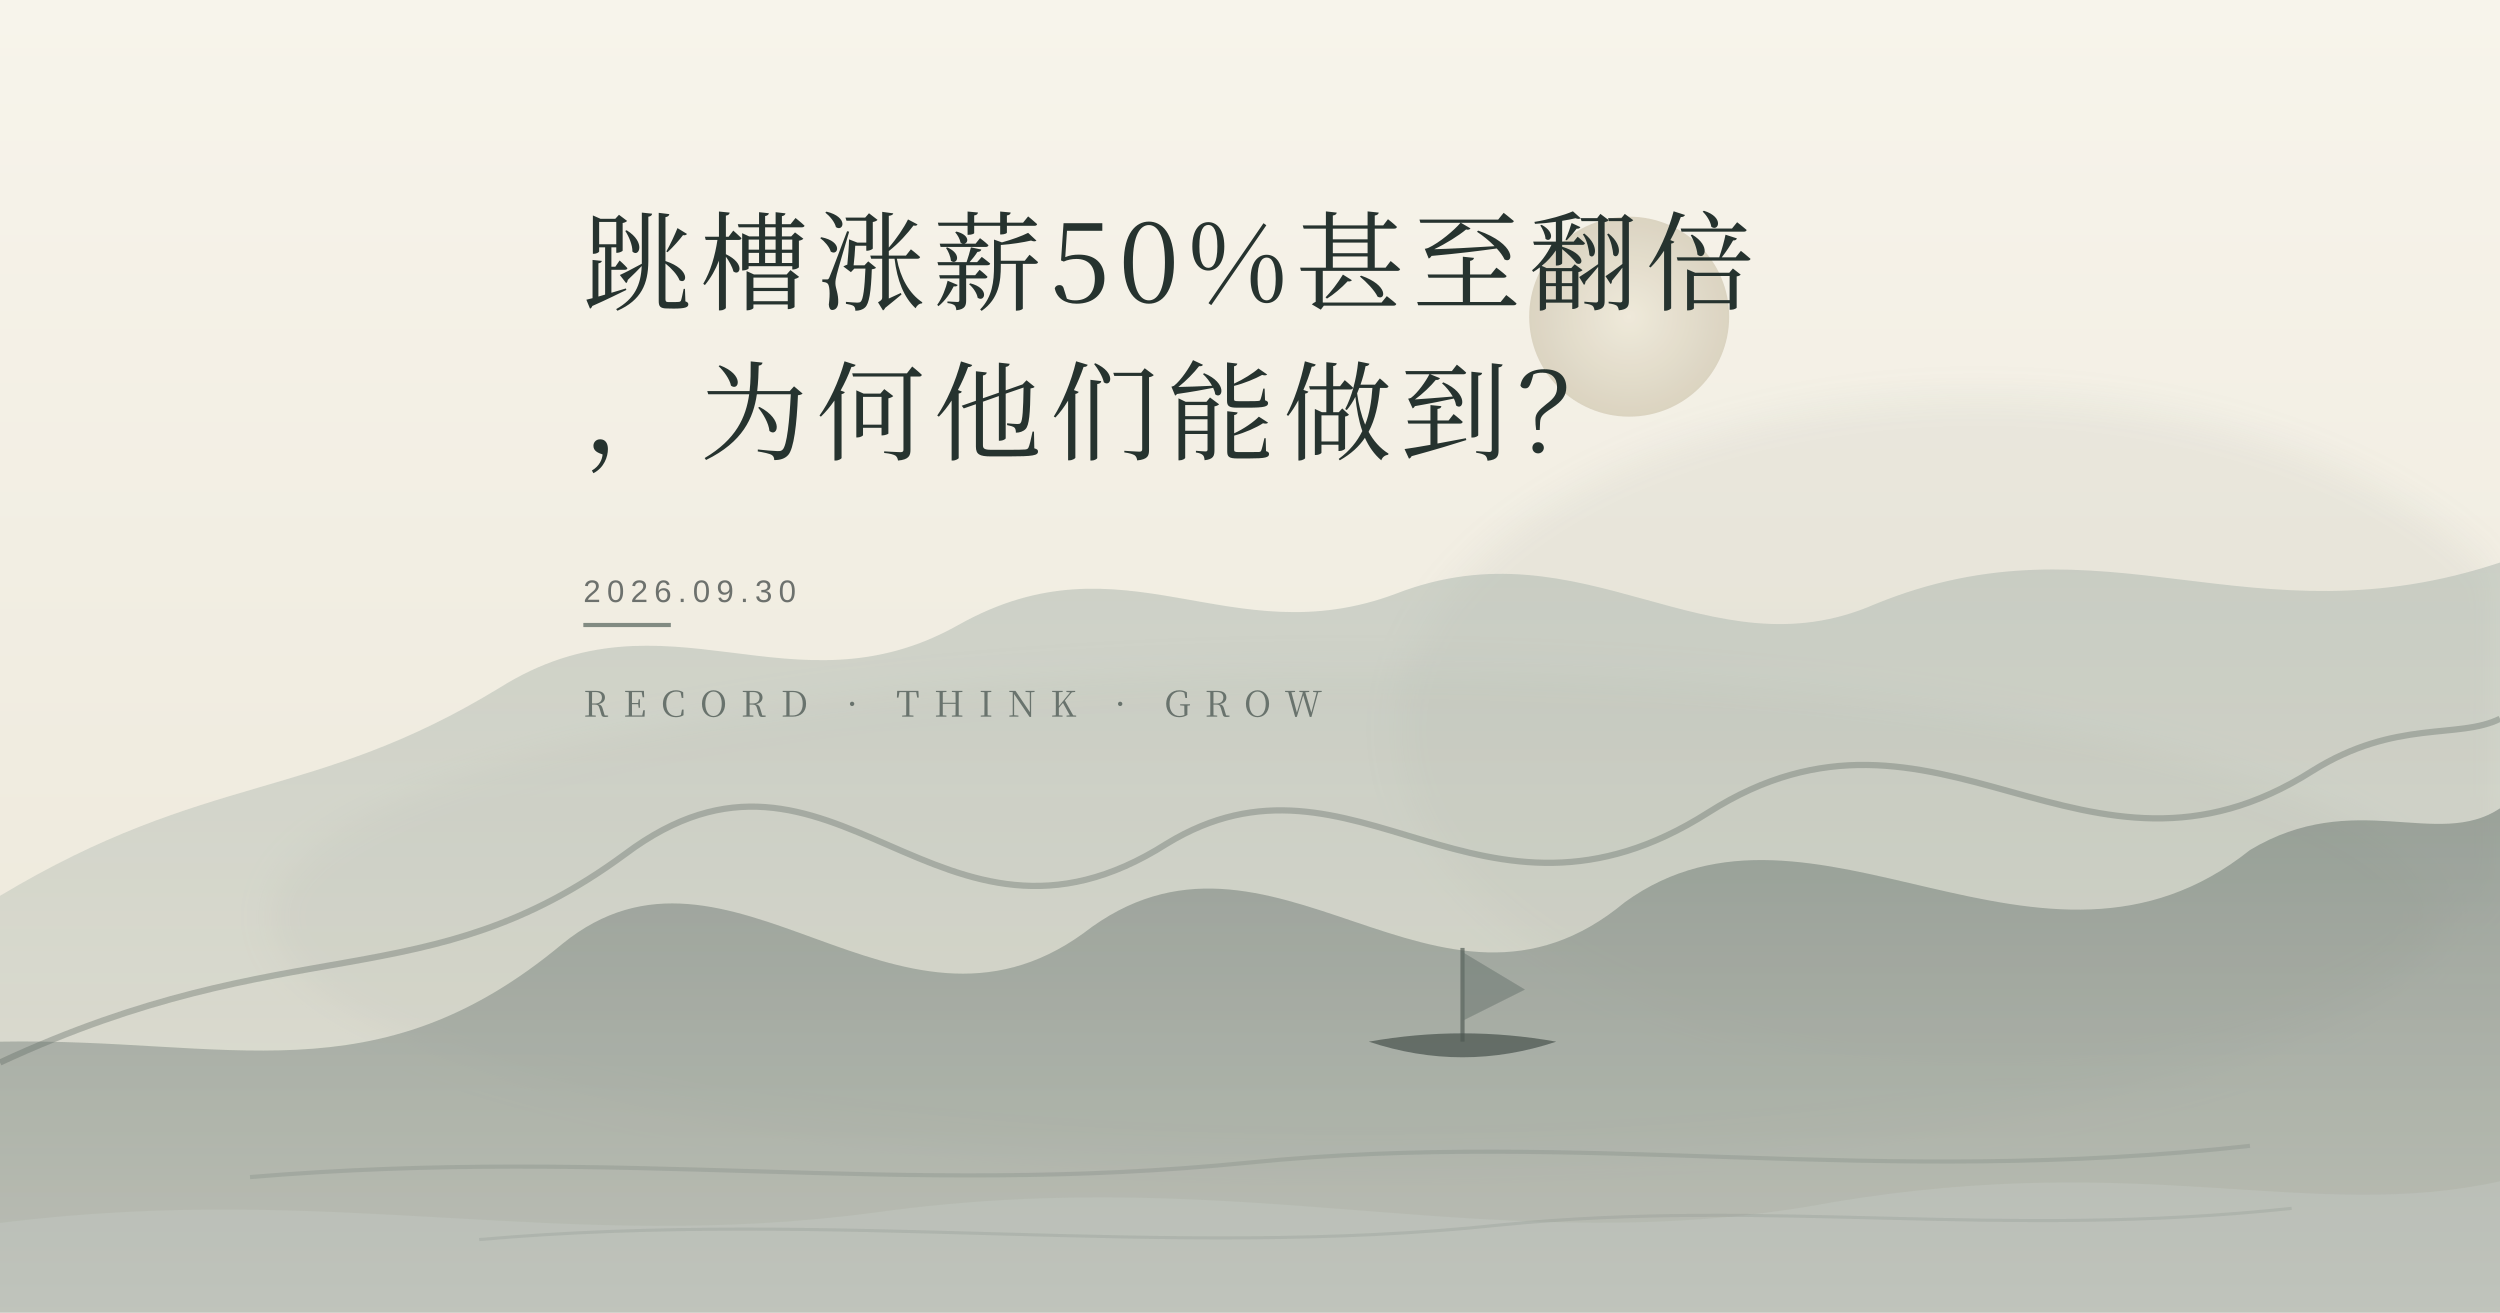
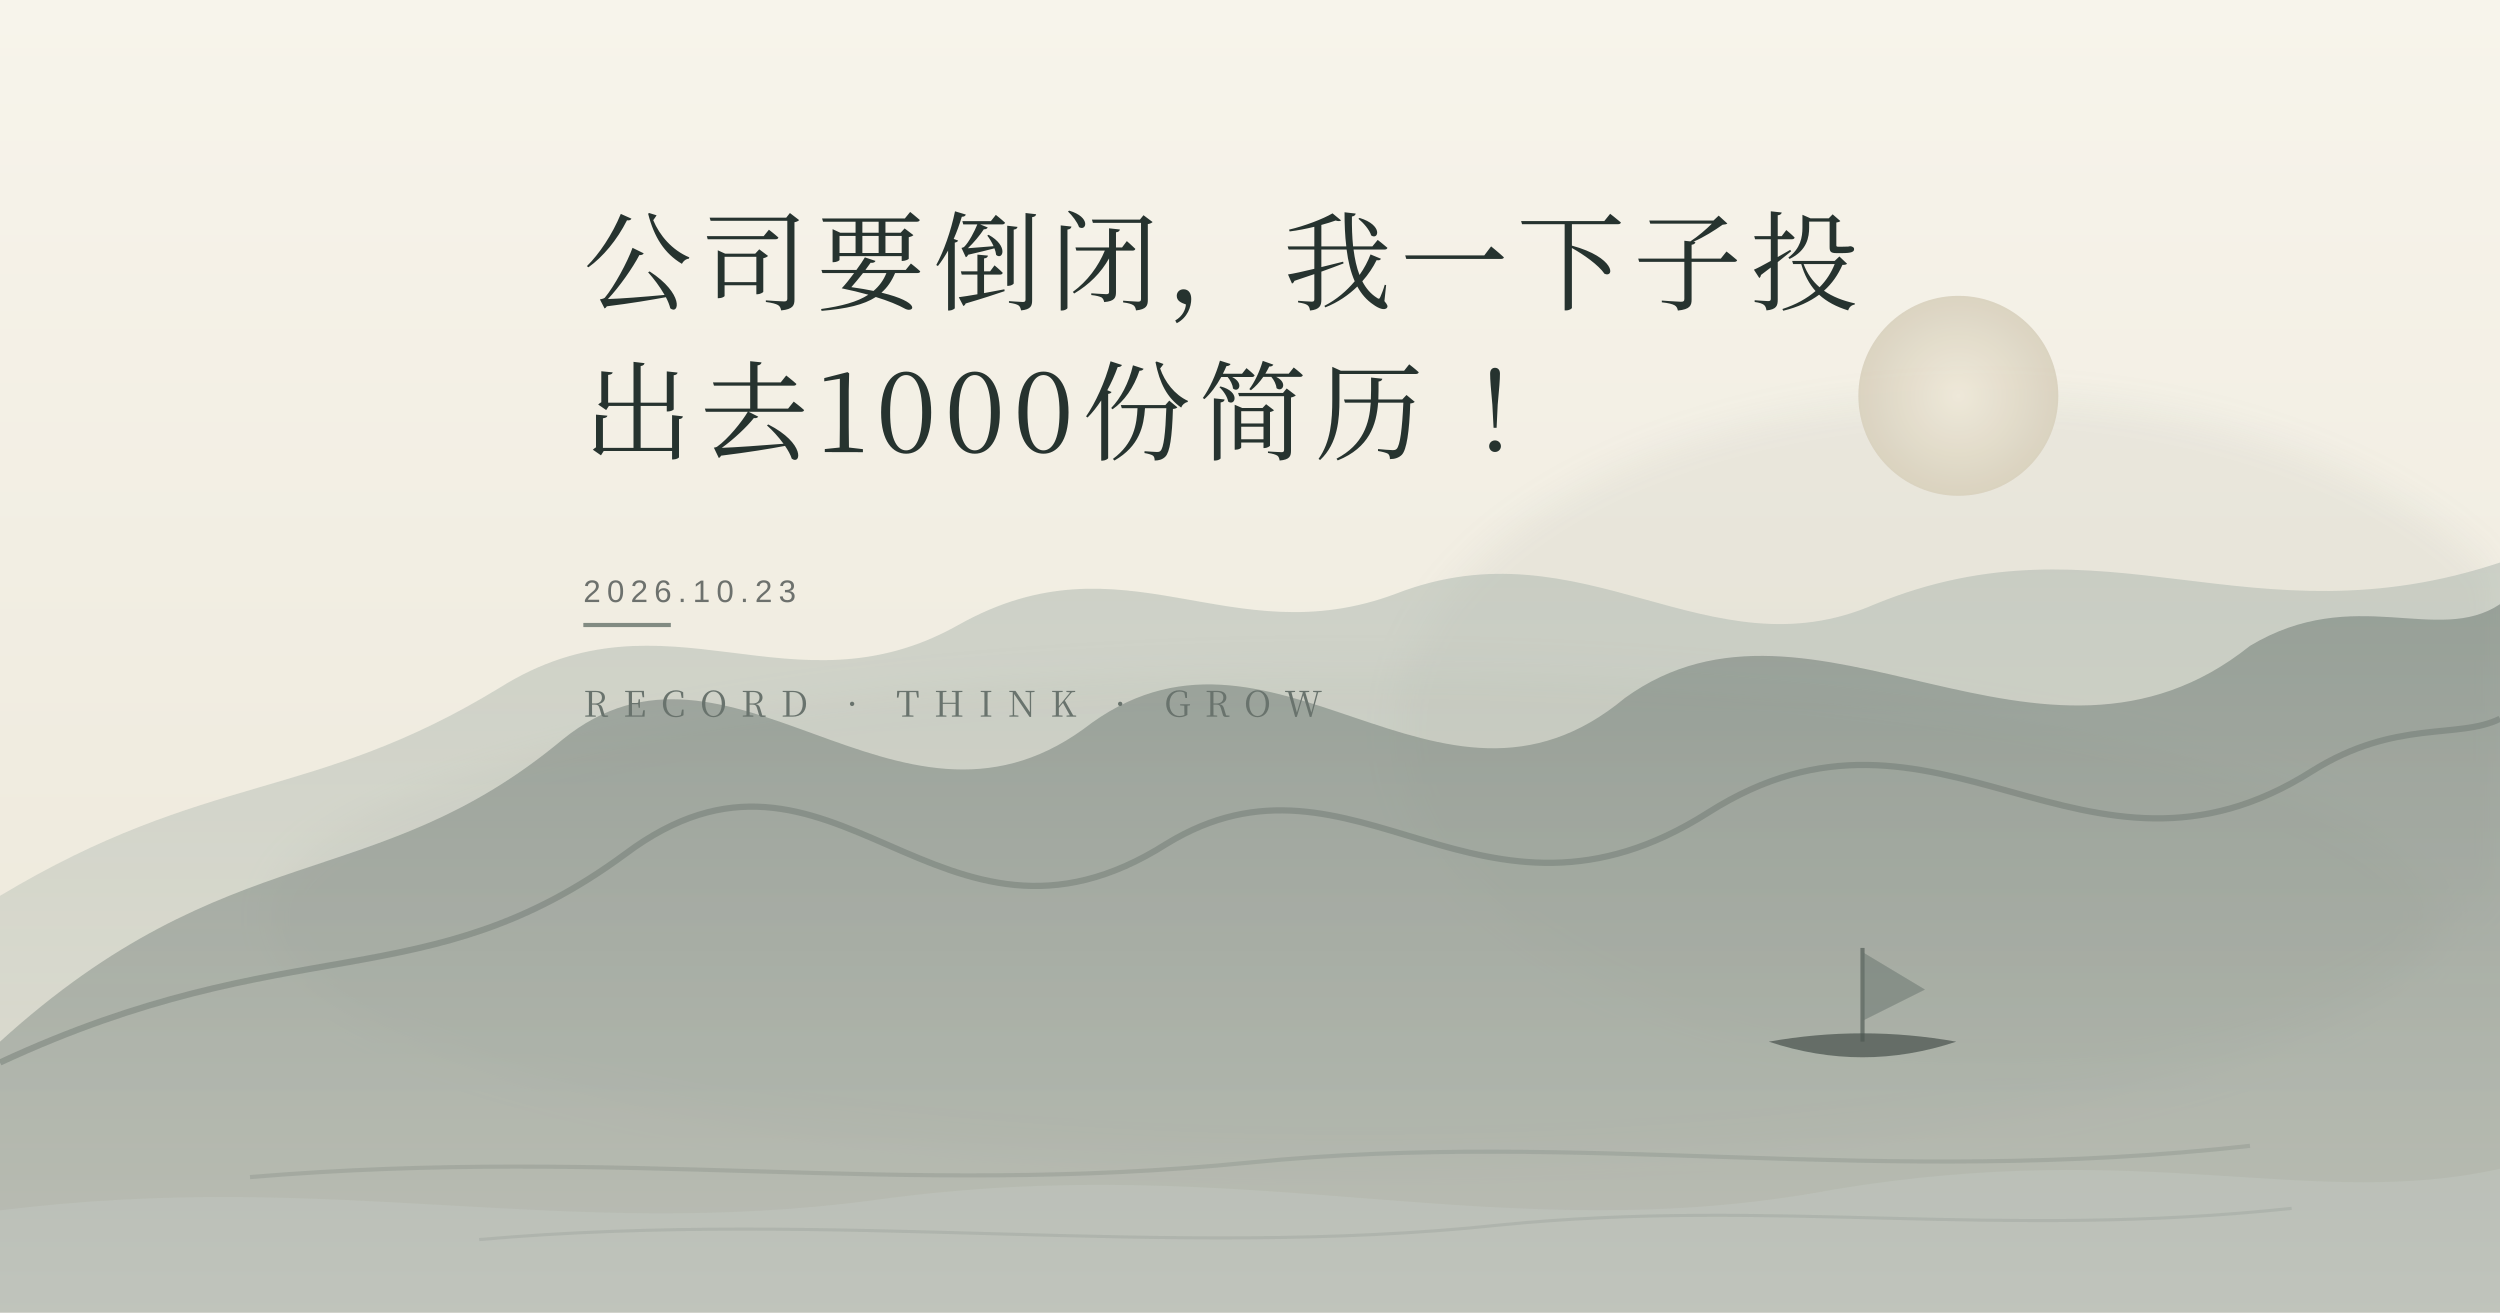
<svg xmlns="http://www.w3.org/2000/svg" width="1200" height="630" viewBox="0 0 1200 630">
  <defs>
    <linearGradient id="paper" x1="0" y1="0" x2="0" y2="1">
      <stop offset="0%" stop-color="#f7f4eb" />
      <stop offset="100%" stop-color="#ebe6d8" />
    </linearGradient>
    <linearGradient id="farMountain" x1="0" y1="0" x2="0" y2="1">
      <stop offset="0%" stop-color="#aeb8b0" />
      <stop offset="100%" stop-color="#d8d8cc" />
    </linearGradient>
    <linearGradient id="nearMountain" x1="0" y1="0" x2="0" y2="1">
      <stop offset="0%" stop-color="#69756f" />
      <stop offset="100%" stop-color="#9ba39b" />
    </linearGradient>
    <filter id="inkBlur">
      <feGaussianBlur stdDeviation="8" />
    </filter>
    <radialGradient id="moon">
      <stop offset="0%" stop-color="#eee8d8" />
      <stop offset="100%" stop-color="#d8d0bd" />
    </radialGradient>
    <style>

      .title {

        font-family:
          "Noto Serif CJK SC",
          "Source Han Serif SC",
          "Songti SC",
          "STSong",
          serif;

        font-size:
          52px;

        font-weight:
          500;

        letter-spacing:
          4px;

        fill:
          #26332f;
      }


      .subtitle {

        font-family:
          "Noto Serif CJK SC",
          "Source Han Serif SC",
          "Songti SC",
          "STSong",
          serif;

        font-size:
          17px;

        letter-spacing:
          7px;

        fill:
          #69736d;
      }


      .date {

        font-family:
          "Helvetica Neue",
          Arial,
          sans-serif;

        font-size:
          15px;

        letter-spacing:
          3px;

        fill:
          #6d716d;
      }

    </style>
  </defs>
  <rect x="0" y="0" width="1200" height="630" fill="url(#paper)" />
  <ellipse cx="650" cy="440" rx="520" ry="120" fill="#89958c" opacity="0.12" filter="url(#inkBlur)" />
  <ellipse cx="950" cy="350" rx="280" ry="160" fill="#738078" opacity="0.08" filter="url(#inkBlur)" />
-   <circle cx="782" cy="152" r="48" fill="url(#moon)" opacity="0.9" />
+   <circle cx="940" cy="190" r="48" fill="url(#moon)" opacity="0.9" />
  <path d="       M0 430        C100 370         150 385         240 330        C320 280         380 345         460 300        C540 255         590 315         670 285        C760 250         820 325         900 290        C1010 245         1080 310         1200 270        L1200 630       L0 630       Z     " fill="url(#farMountain)" opacity="0.55" />
-   <path d="       M0 500        C110 498         180 528         270 453        C350 388         430 513         520 448        C610 378         690 508         780 433        C870 368         980 488         1080 408        C1130 378         1170 408         1200 388        L1200 630       L0 630       Z     " fill="url(#nearMountain)" opacity="0.52" />
+   <path d="       M0 500        C110 400         180 430         270 355        C350 290         430 415         520 350        C610 280         690 410         780 335        C870 270         980 390         1080 310        C1130 280         1170 310         1200 290        L1200 630       L0 630       Z     " fill="url(#nearMountain)" opacity="0.52" />
  <path d="       M0 510        C140 445         205 480         300 410        C400 335         450 475         560 405        C650 350         710 460         820 390        C930 320         1000 440         1110 370        C1150 345         1180 355         1200 345     " fill="none" stroke="#59645e" stroke-width="3" opacity="0.35" />
-   <path d="       M0 587        C160 567         270 602         420 582        C600 557         720 607         880 577        C1030 552         1110 587         1200 567        L1200 630       L0 630       Z     " fill="#c4cbc4" opacity="0.38" />
+   <path d="       M0 581        C160 561         270 596         420 576        C600 551         720 601         880 571        C1030 546         1110 581         1200 561        L1200 630       L0 630       Z     " fill="#c4cbc4" opacity="0.38" />
  <path d="       M120 565        C300 550         430 575         600 558        C760 542         900 570         1080 550     " fill="none" stroke="#77827b" stroke-width="2" opacity="0.28" />
  <path d="       M230 595        C400 580         560 605         720 588        C850 575         960 595         1100 580     " fill="none" stroke="#77827b" stroke-width="1.5" opacity="0.20" />
-   <text x="280" y="145" class="title">跳槽涨薪50%甚至翻倍</text>
-   <text x="280" y="217" class="title">，为何他们能做到？</text>
+   <text x="280" y="145" class="title">公司要倒闭，我一下子投</text>
+   <text x="280" y="217" class="title">出去1000份简历 ！</text>
  <rect x="280" y="299" width="42" height="2" fill="#52615a" opacity="0.7" />
  <text x="280" y="344" class="subtitle">RECORD · THINK · GROW</text>
-   <text x="280" y="289" class="date">2026.09.30</text>
-   <path d="       M657 500        Q702 492         747 500        Q702 515         657 500        Z     " fill="#4d5752" opacity="0.75" />
-   <line x1="702" y1="500" x2="702" y2="455" stroke="#4d5752" stroke-width="2" opacity="0.65" />
-   <path d="       M702 457       L702 490       L732 475       Z     " fill="#66716b" opacity="0.5" />
+   <text x="280" y="289" class="date">2026.10.23</text>
+   <path d="       M849 500        Q894 492         939 500        Q894 515         849 500        Z     " fill="#4d5752" opacity="0.75" />
+   <line x1="894" y1="500" x2="894" y2="455" stroke="#4d5752" stroke-width="2" opacity="0.65" />
+   <path d="       M894 457       L894 490       L924 475       Z     " fill="#66716b" opacity="0.5" />
</svg>
